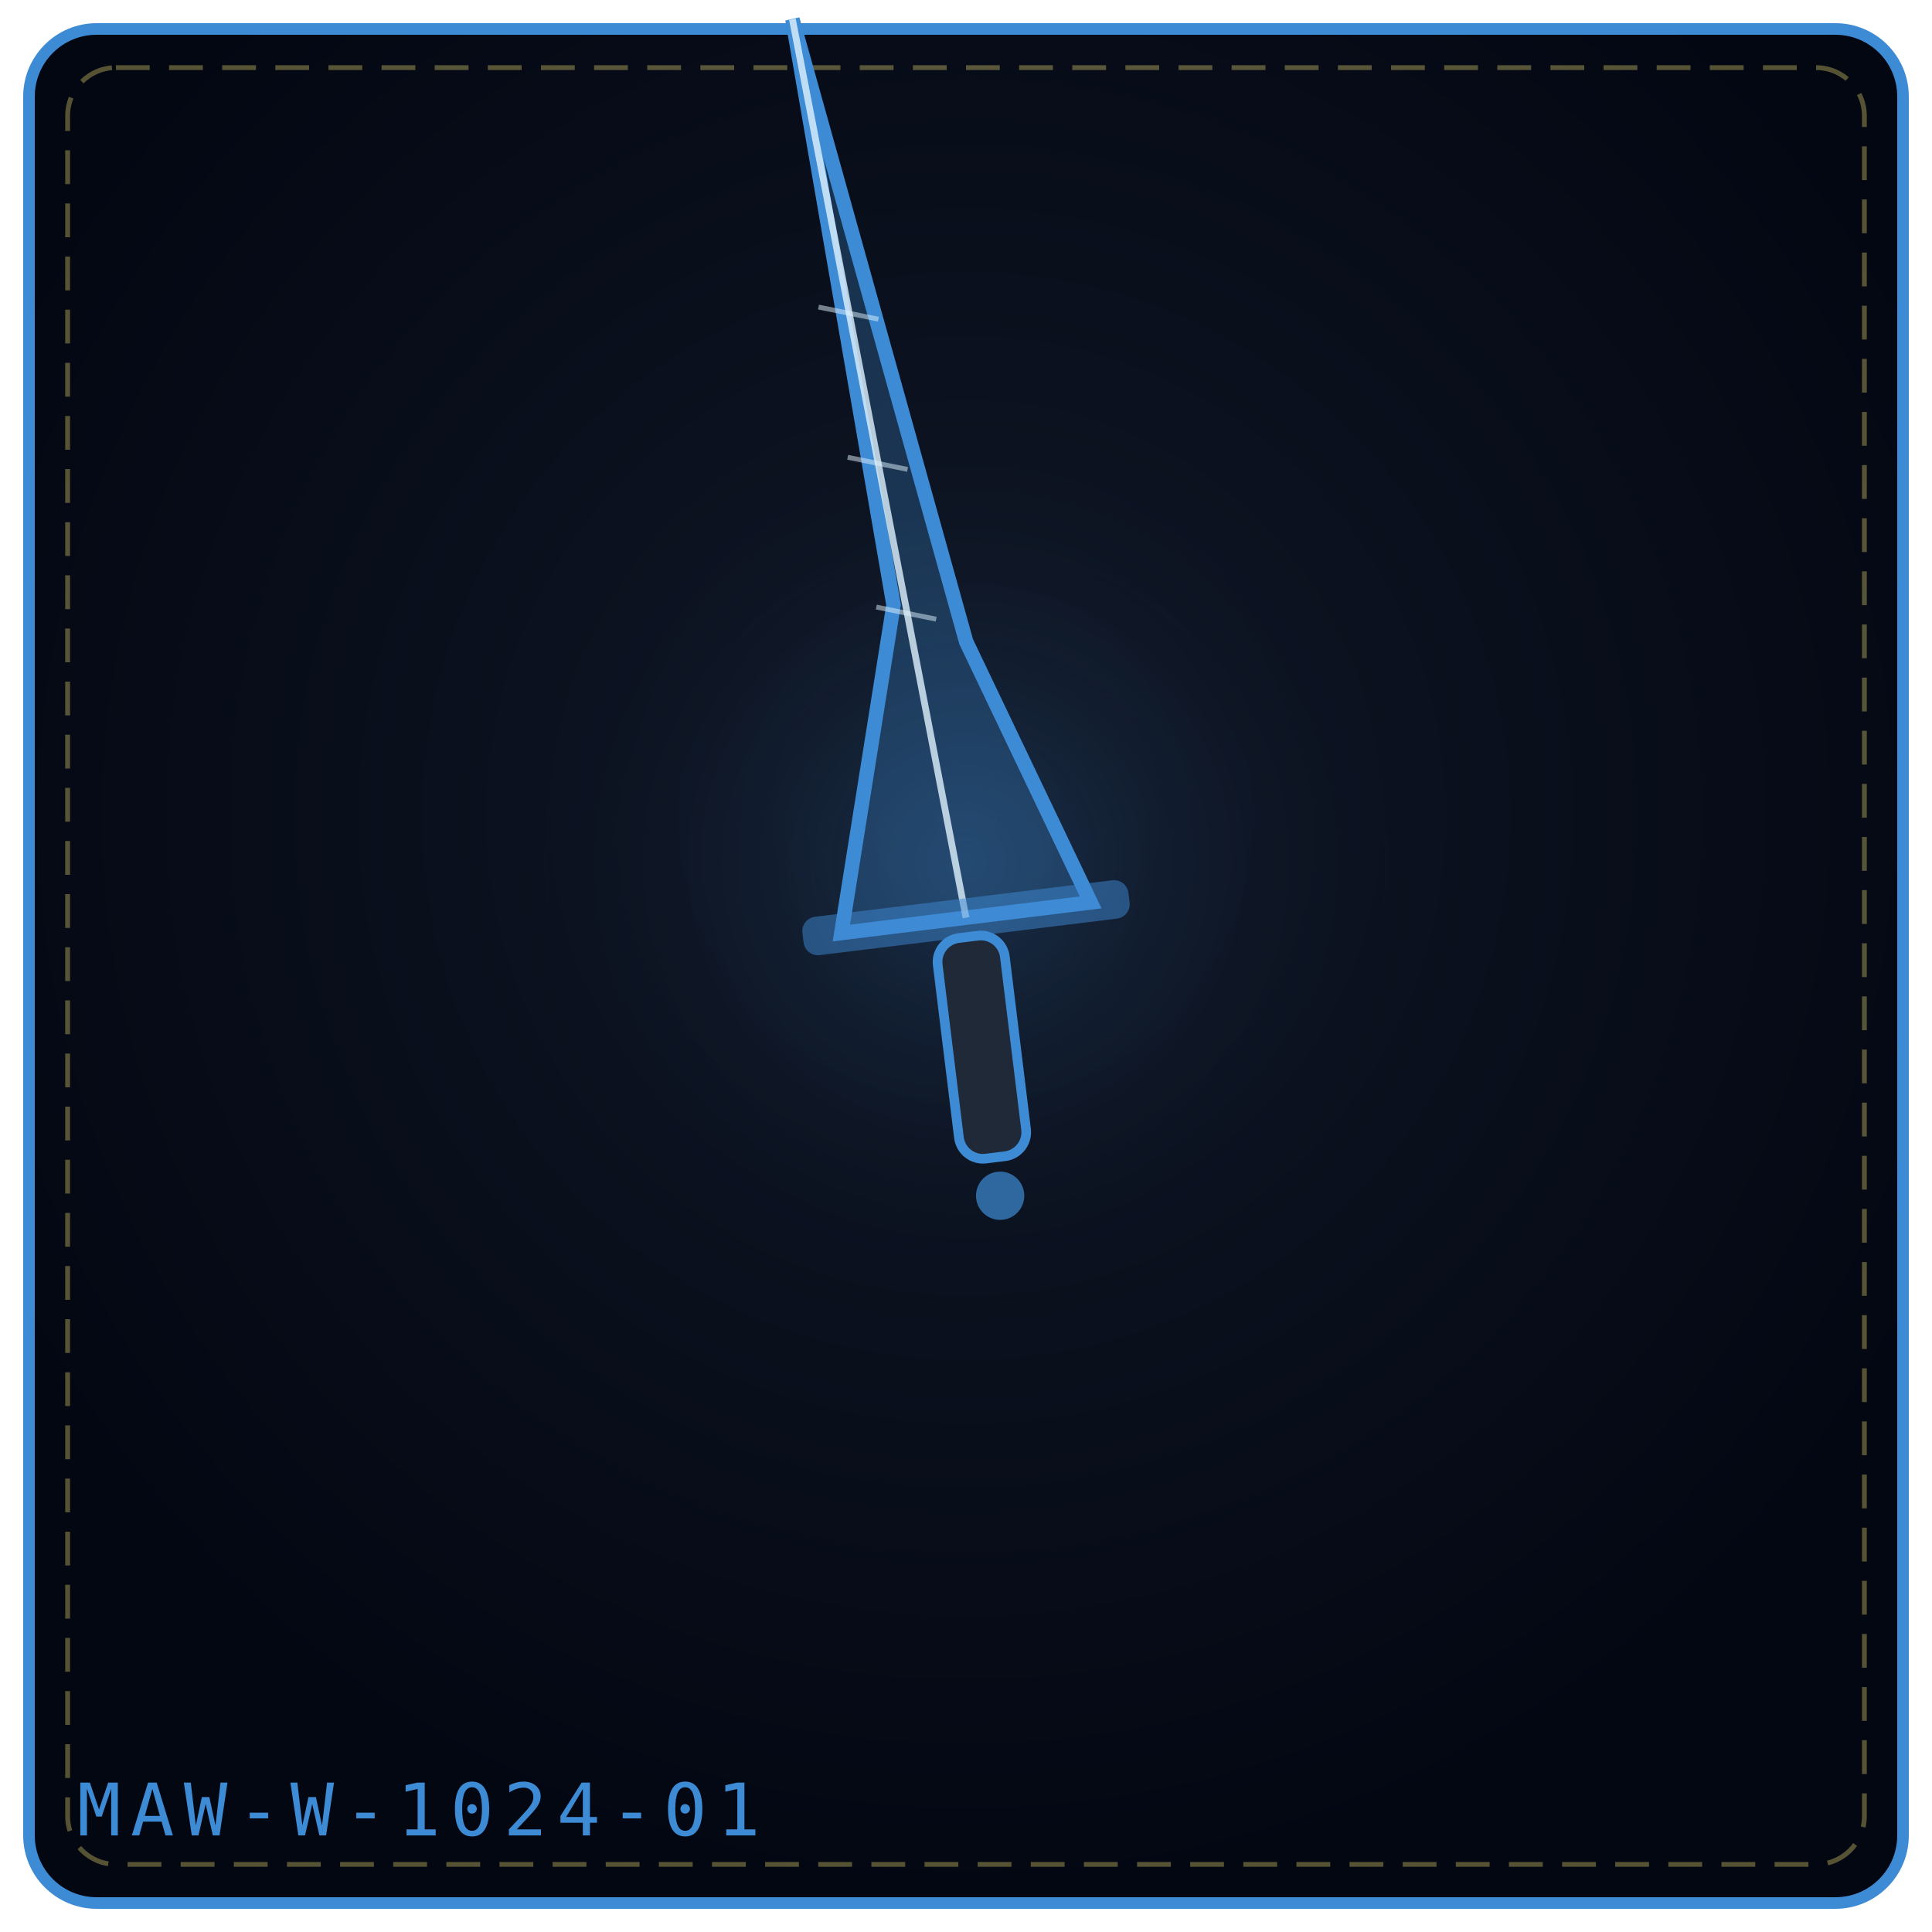
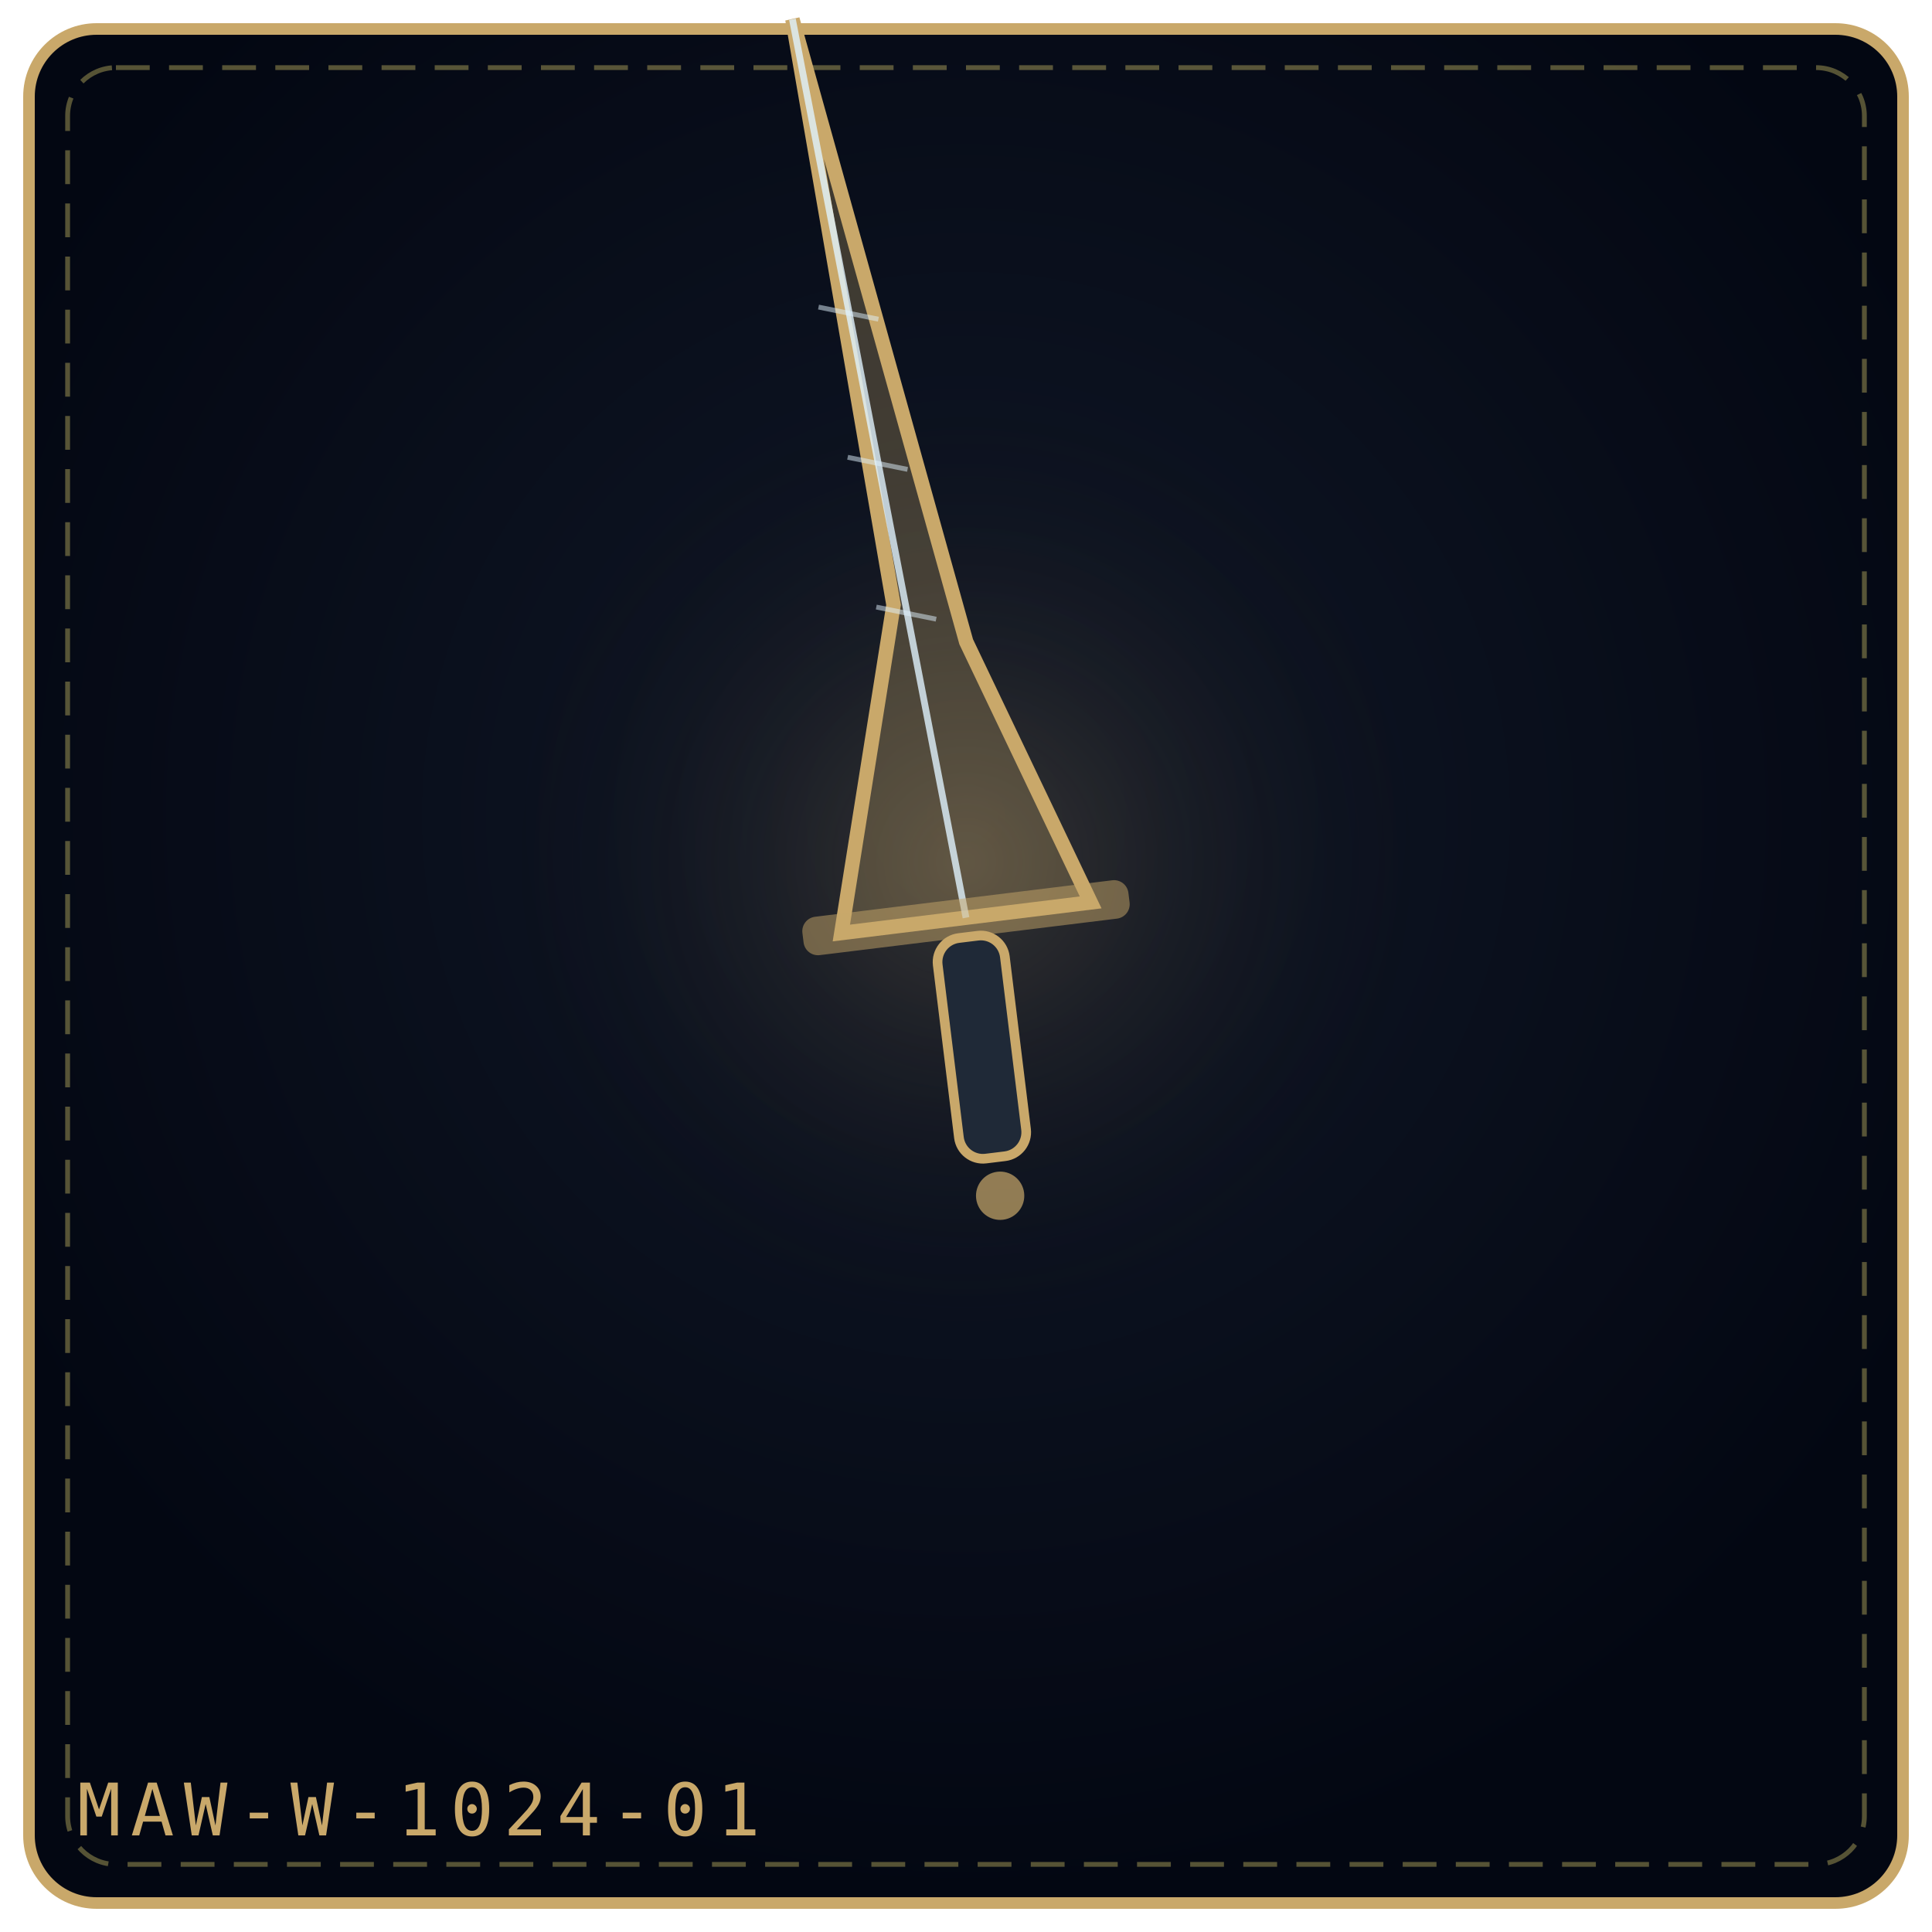
<svg xmlns="http://www.w3.org/2000/svg" viewBox="0 0 400 400" width="100%" height="100%" role="img" aria-label="THE DEBT MAUL">
  <defs>
    <radialGradient id="bgcd573b" cx="50%" cy="42%" r="58%">
      <stop offset="0%" stop-color="#111827" />
      <stop offset="100%" stop-color="#030712" />
    </radialGradient>
    <radialGradient id="glcd573b" cx="50%" cy="46%" r="42%">
-       <stop offset="0%" stop-color="#3e8bd5" stop-opacity=".22" />
+       <stop offset="0%" stop-color="#c9a86a" stop-opacity=".22" />
      <stop offset="100%" stop-color="#000" stop-opacity="0" />
    </radialGradient>
  </defs>
-   <rect x="6" y="6" width="388" height="388" rx="14" fill="url(#bgcd573b)" stroke="#3e8bd5" stroke-width="2.4" />
+   <rect x="6" y="6" width="388" height="388" rx="14" fill="url(#bgcd573b)" stroke="#c9a86a" stroke-width="2.4" />
  <rect x="14" y="14" width="372" height="372" rx="10" fill="none" stroke="#f1df76" stroke-width="1" stroke-dasharray="7 4" opacity=".35" />
  <circle cx="200" cy="188" r="120" fill="url(#glcd573b)" />
  <g transform="rotate(-7 200.0 190.0)">
-     <path d="M174.0 190.0 L193.0 123.9 L187.0 1.0 L207.0 133.3 L226.0 190.0 Z" fill="#3e8bd5" fill-opacity=".28" stroke="#3e8bd5" stroke-width="3" />
+     <path d="M174.0 190.0 L193.0 123.9 L187.0 1.0 L207.0 133.3 L226.0 190.0 Z" fill="#c9a86a" fill-opacity=".28" stroke="#c9a86a" stroke-width="3" />
    <path d="M200.0 190.0 L187.0 1.0" fill="none" stroke="#e0f2fe" stroke-width="1.4" opacity=".8" />
    <path d="M189.4 123.9 L201.4 127.9" fill="none" stroke="#e0f2fe" stroke-width="1" opacity=".5" />
    <path d="M187.3 92.4 L199.3 96.4" fill="none" stroke="#e0f2fe" stroke-width="1" opacity=".5" />
    <path d="M185.1 60.8 L197.1 64.8" fill="none" stroke="#e0f2fe" stroke-width="1" opacity=".5" />
-     <rect x="166.0" y="186.0" width="68.0" height="8" rx="3" fill="#3e8bd5" fill-opacity=".5" />
-     <rect x="193.0" y="194.0" width="14" height="46" rx="5" fill="#1f2937" stroke="#3e8bd5" stroke-width="2" />
-     <circle cx="200.0" cy="248.0" r="5" fill="#3e8bd5" fill-opacity=".7" />
+     <rect x="166.0" y="186.0" width="68.0" height="8" rx="3" fill="#c9a86a" fill-opacity=".5" />
+     <rect x="193.0" y="194.0" width="14" height="46" rx="5" fill="#1f2937" stroke="#c9a86a" stroke-width="2" />
+     <circle cx="200.0" cy="248.0" r="5" fill="#c9a86a" fill-opacity=".7" />
  </g>
-   <text x="16" y="380" font-family="monospace" font-size="15" letter-spacing="2" fill="#3e8bd5">MAW-W-1024-01</text>
+   <text x="16" y="380" font-family="monospace" font-size="15" letter-spacing="2" fill="#c9a86a">MAW-W-1024-01</text>
</svg>
